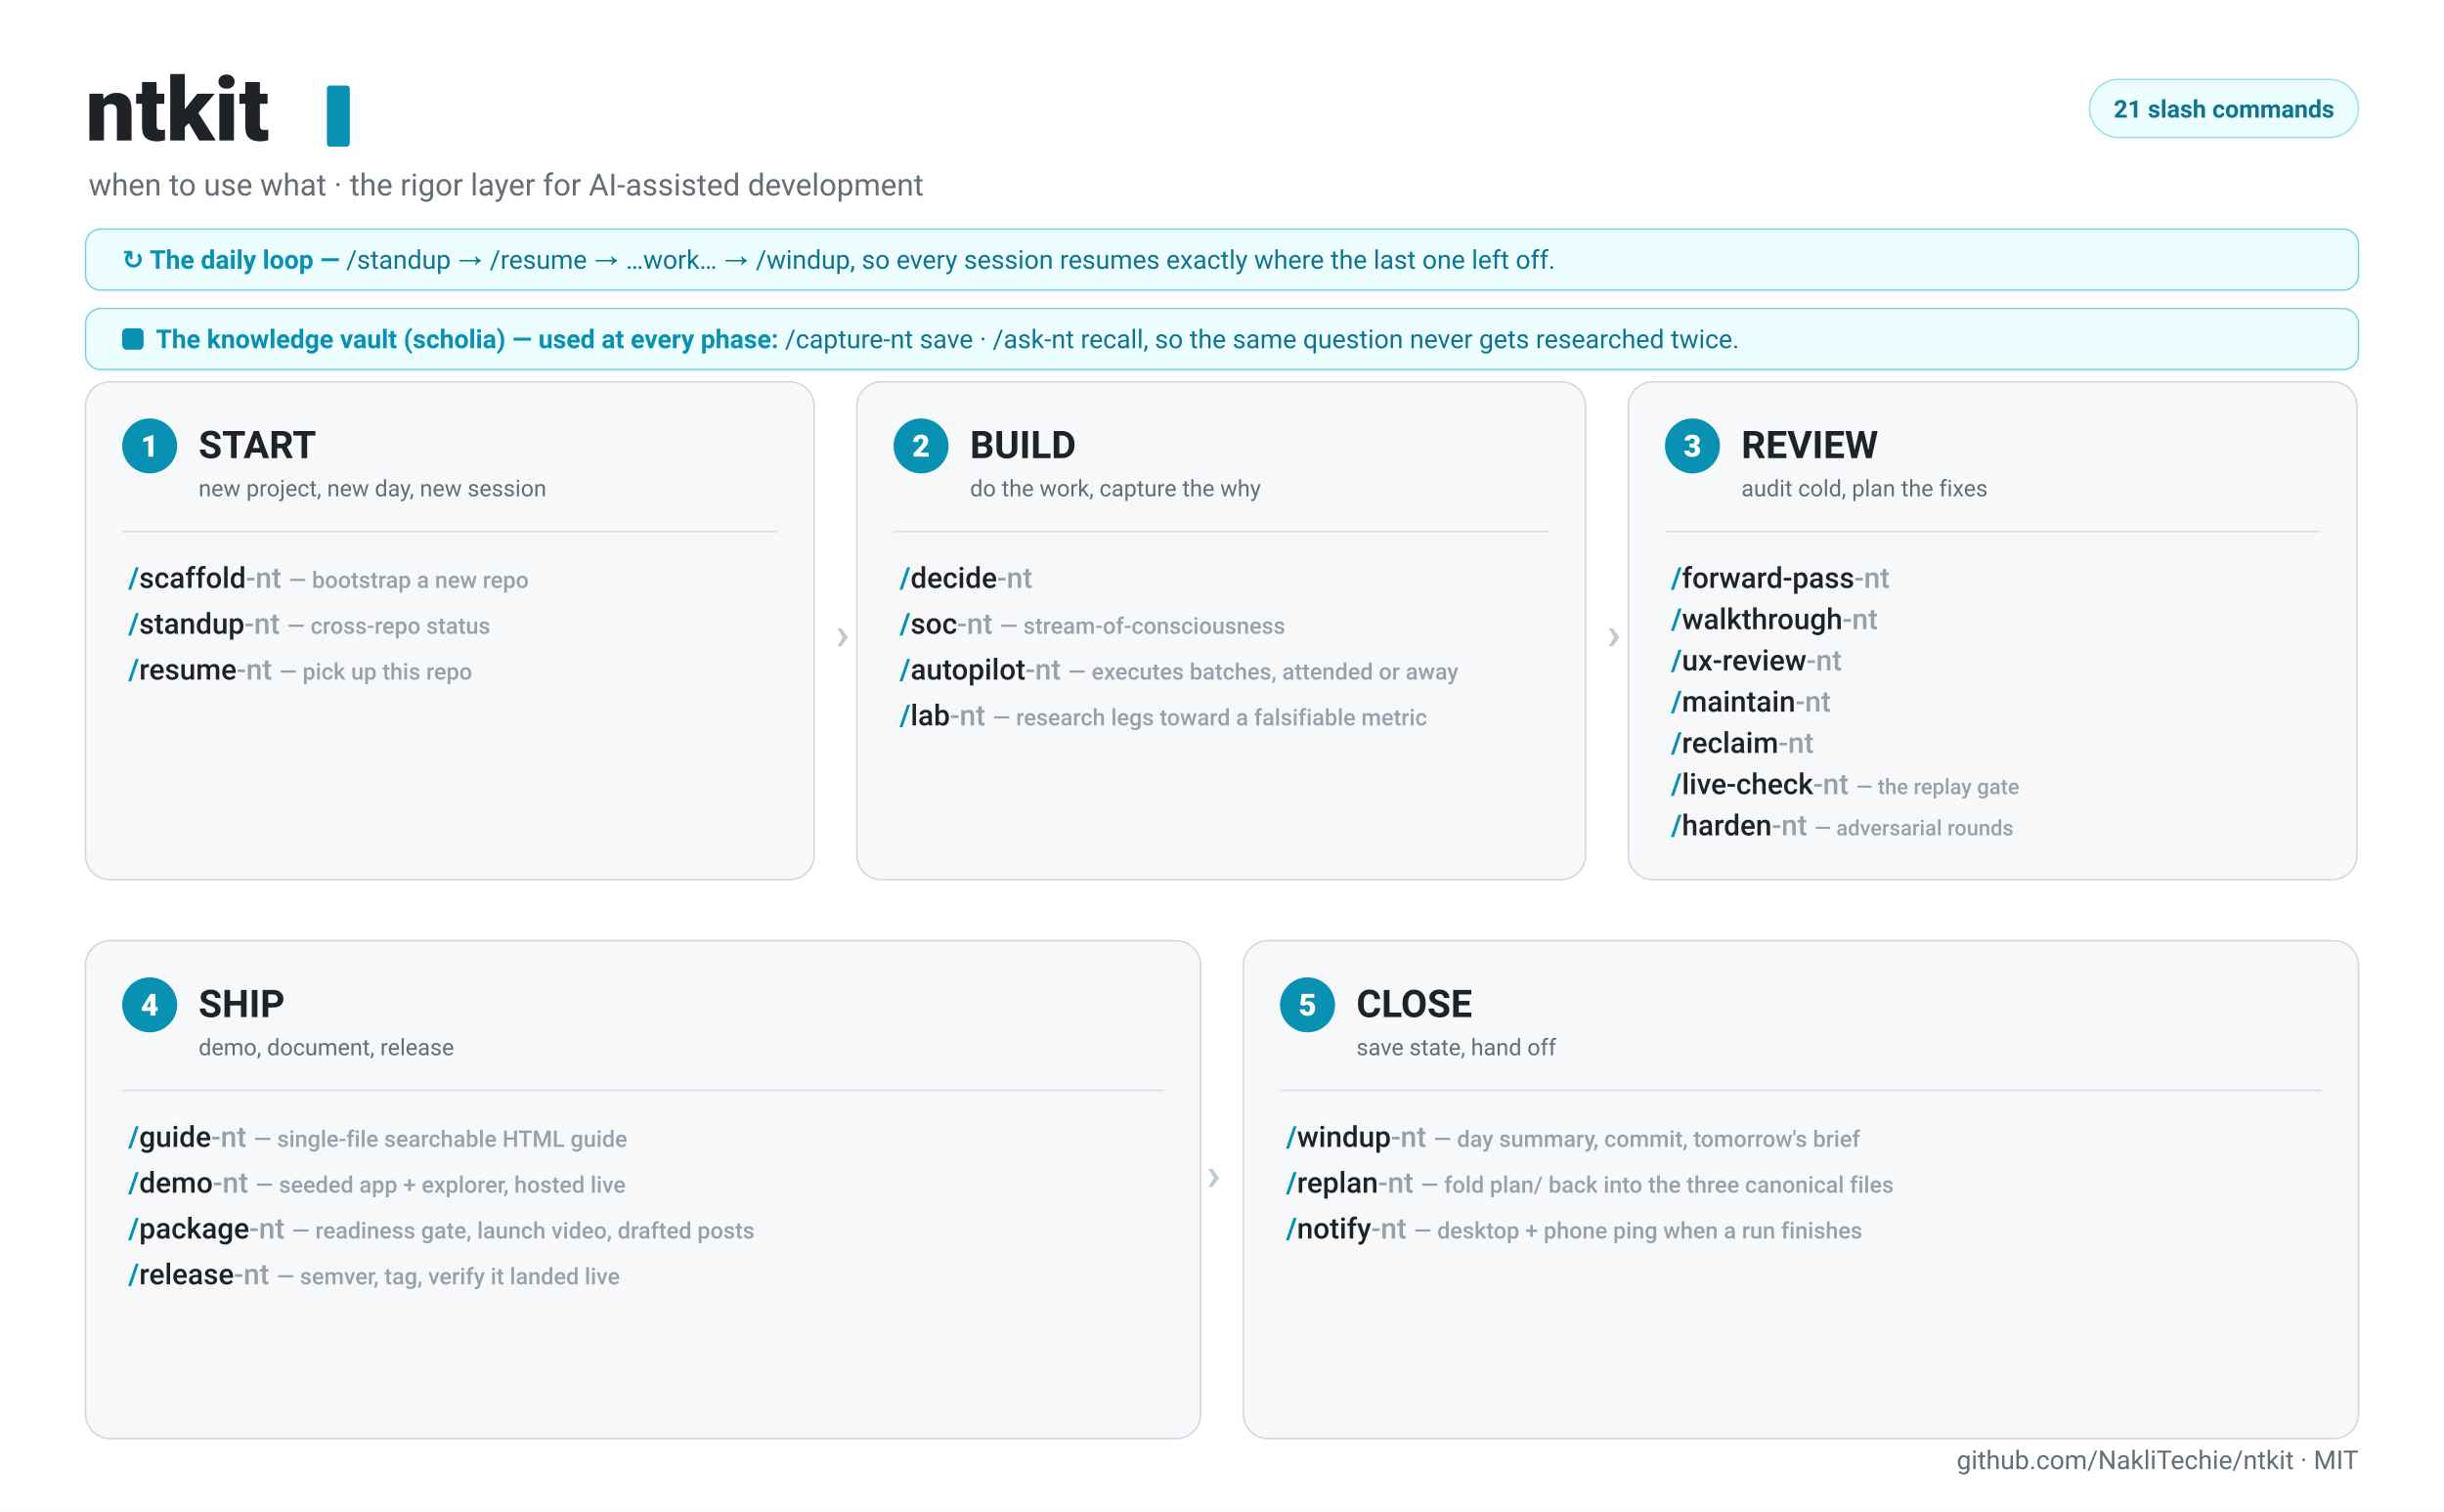
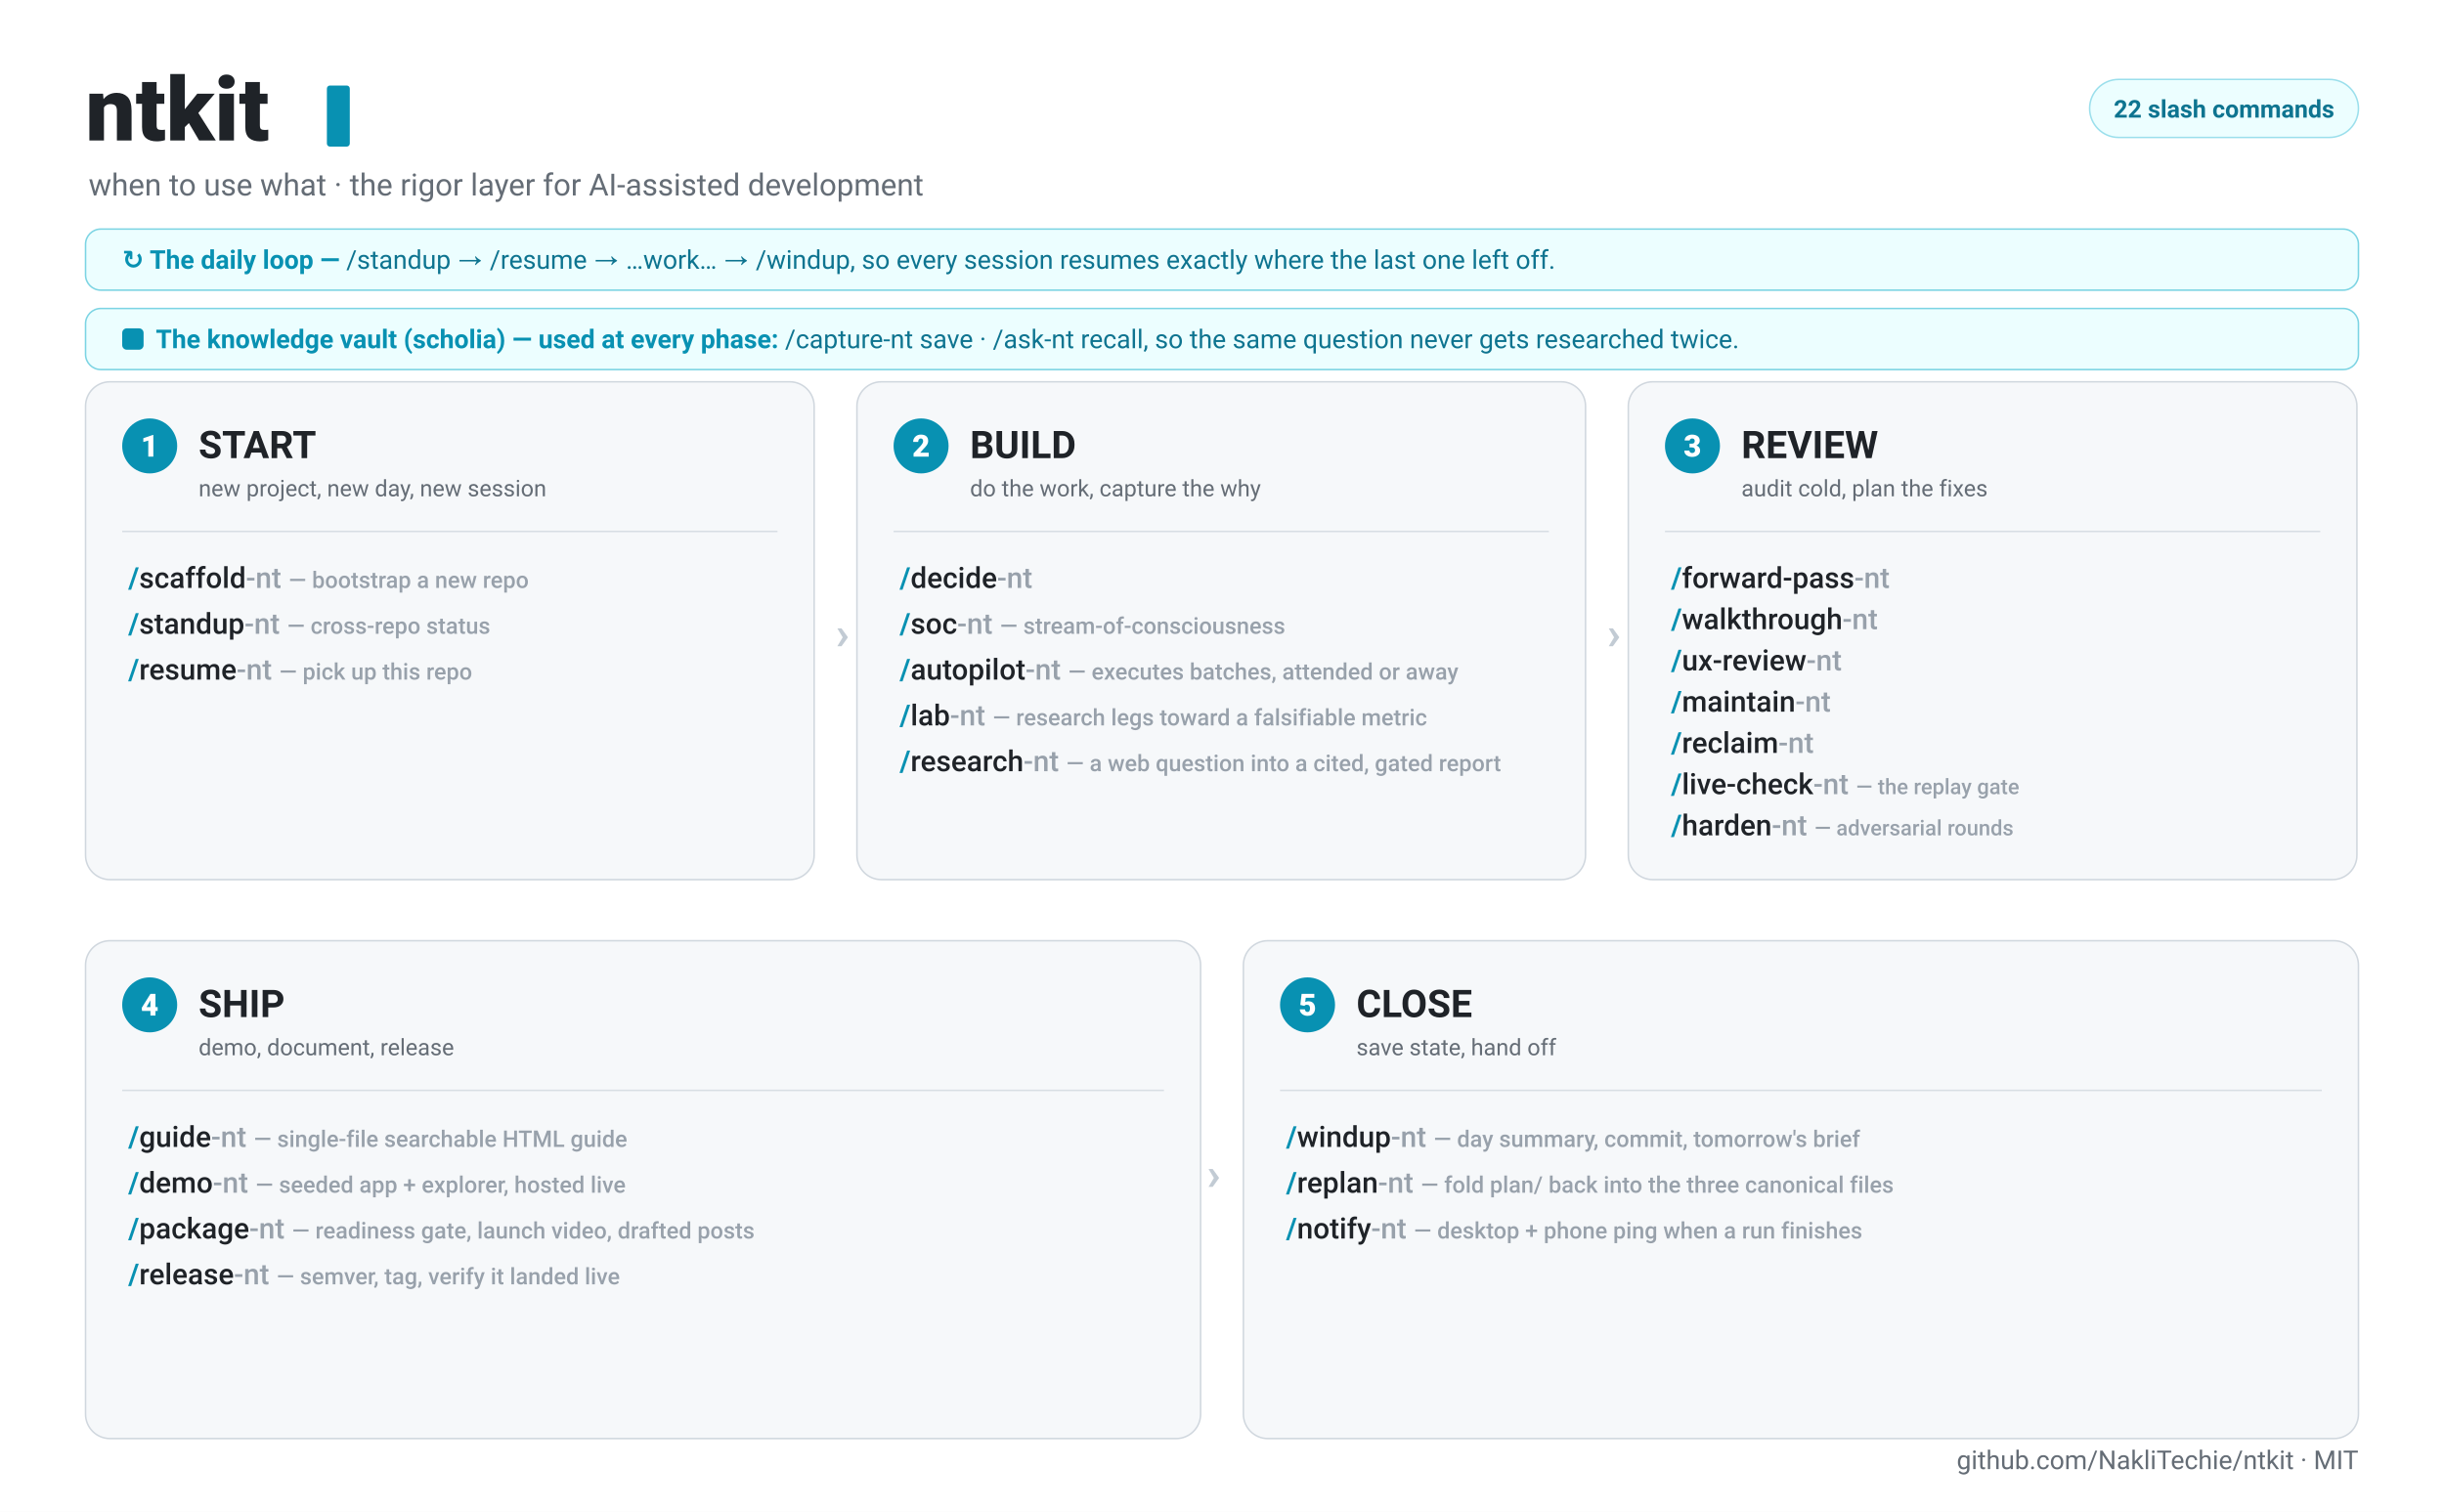
<svg xmlns="http://www.w3.org/2000/svg" viewBox="0 0 1600 990" role="img">
  <style>
text{font-family:'Segoe UI',Roboto,Helvetica,Arial,sans-serif}
.h1{fill:#1f2328;font-size:58px;font-weight:800}
.tag{fill:#656d76;font-size:20px}
.pill{fill:#ecfeff;stroke:#9bdfec;stroke-width:1}
.pilltxt{fill:#0e7490;font-size:16px;font-weight:600}
.loopbox{fill:#ecfeff;stroke:#7cd4e3;stroke-width:1}
.loop{fill:#0e7490;font-size:17px}
.loopb{fill:#0891b2;font-weight:700}
.card{fill:#f6f8fa;stroke:#d0d7de;stroke-width:1}
.num{fill:#0891b2}
.numt{fill:#ffffff;font-size:20px;font-weight:800}
.pname{fill:#1f2328;font-size:25px;font-weight:700}
.pwhen{fill:#656d76;font-size:15px}
.div{stroke:#d8dee4;stroke-width:1}
.cmd{fill:#1f2328;font-size:19px;font-weight:500}
.sl{fill:#0891b2;font-weight:700}
.suf{fill:#98a1ab}
.chev{fill:#c2cbd4;font-size:30px;font-weight:700}
.foot{fill:#656d76;font-size:17px}
.fb{fill:#24292f;font-weight:600}
</style>
  <rect width="1600" height="990" fill="#ffffff" />
  <text x="56" y="92" class="h1">ntkit</text>
  <rect x="214" y="56" width="15" height="40" rx="2" fill="#0891b2" />
  <text x="58" y="128" class="tag">when to use what  ·  the rigor layer for AI-assisted development</text>
  <rect x="1368" y="52" width="176" height="38" rx="19" class="pill" />
-   <text x="1456" y="77" class="pilltxt" text-anchor="middle">21 slash commands</text>
+   <text x="1456" y="77" class="pilltxt" text-anchor="middle">22 slash commands</text>
  <rect x="56" y="150" width="1488" height="40" rx="10" class="loopbox" />
  <text x="80" y="176" class="loop">
    <tspan class="loopb">↻  The daily loop —</tspan>  /standup → /resume → …work… → /windup,  so every session resumes exactly where the last one left off.</text>
  <rect x="56" y="202" width="1488" height="40" rx="10" class="loopbox" />
  <rect x="80" y="215" width="14" height="14" rx="3" fill="#0891b2" />
  <text x="102" y="228" class="loop">
    <tspan class="loopb">The knowledge vault (scholia) — used at every phase:</tspan>  /capture-nt save  ·  /ask-nt recall,  so the same question never gets researched twice.</text>
  <g transform="translate(56,250)">
    <rect width="477" height="326" rx="16" class="card" />
    <circle cx="42" cy="42" r="18" class="num" />
    <text x="42" y="49" class="numt" text-anchor="middle">1</text>
    <text x="74" y="50" class="pname">START</text>
    <text x="74" y="75" class="pwhen">new project, new day, new session</text>
    <line x1="24" y1="98" x2="453" y2="98" class="div" />
    <text x="28" y="135" class="cmd">
      <tspan class="sl">/</tspan>scaffold<tspan class="suf">-nt</tspan>
      <tspan class="suf" font-size="15">— bootstrap a new repo</tspan>
    </text>
    <text x="28" y="165" class="cmd">
      <tspan class="sl">/</tspan>standup<tspan class="suf">-nt</tspan>
      <tspan class="suf" font-size="15">— cross-repo status</tspan>
    </text>
    <text x="28" y="195" class="cmd">
      <tspan class="sl">/</tspan>resume<tspan class="suf">-nt</tspan>
      <tspan class="suf" font-size="15">— pick up this repo</tspan>
    </text>
  </g>
  <g transform="translate(561,250)">
    <rect width="477" height="326" rx="16" class="card" />
    <circle cx="42" cy="42" r="18" class="num" />
    <text x="42" y="49" class="numt" text-anchor="middle">2</text>
    <text x="74" y="50" class="pname">BUILD</text>
    <text x="74" y="75" class="pwhen">do the work, capture the why</text>
    <line x1="24" y1="98" x2="453" y2="98" class="div" />
    <text x="28" y="135" class="cmd">
      <tspan class="sl">/</tspan>decide<tspan class="suf">-nt</tspan>
    </text>
    <text x="28" y="165" class="cmd">
      <tspan class="sl">/</tspan>soc<tspan class="suf">-nt</tspan>
      <tspan class="suf" font-size="15">— stream-of-consciousness</tspan>
    </text>
    <text x="28" y="195" class="cmd">
      <tspan class="sl">/</tspan>autopilot<tspan class="suf">-nt</tspan>
      <tspan class="suf" font-size="15">— executes batches, attended or away</tspan>
    </text>
    <text x="28" y="225" class="cmd">
      <tspan class="sl">/</tspan>lab<tspan class="suf">-nt</tspan>
      <tspan class="suf" font-size="15">— research legs toward a falsifiable metric</tspan>
+     </text>
+     <text x="28" y="255" class="cmd">
+       <tspan class="sl">/</tspan>research<tspan class="suf">-nt</tspan>
+       <tspan class="suf" font-size="15">— a web question into a cited, gated report</tspan>
    </text>
  </g>
  <g transform="translate(1066,250)">
    <rect width="477" height="326" rx="16" class="card" />
    <circle cx="42" cy="42" r="18" class="num" />
    <text x="42" y="49" class="numt" text-anchor="middle">3</text>
    <text x="74" y="50" class="pname">REVIEW</text>
    <text x="74" y="75" class="pwhen">audit cold, plan the fixes</text>
    <line x1="24" y1="98" x2="453" y2="98" class="div" />
    <text x="28" y="135" class="cmd">
      <tspan class="sl">/</tspan>forward-pass<tspan class="suf">-nt</tspan>
    </text>
    <text x="28" y="162" class="cmd">
      <tspan class="sl">/</tspan>walkthrough<tspan class="suf">-nt</tspan>
    </text>
    <text x="28" y="189" class="cmd">
      <tspan class="sl">/</tspan>ux-review<tspan class="suf">-nt</tspan>
    </text>
    <text x="28" y="216" class="cmd">
      <tspan class="sl">/</tspan>maintain<tspan class="suf">-nt</tspan>
    </text>
    <text x="28" y="243" class="cmd">
      <tspan class="sl">/</tspan>reclaim<tspan class="suf">-nt</tspan>
    </text>
    <text x="28" y="270" class="cmd">
      <tspan class="sl">/</tspan>live-check<tspan class="suf">-nt</tspan>
      <tspan class="suf" font-size="14">— the replay gate</tspan>
    </text>
    <text x="28" y="297" class="cmd">
      <tspan class="sl">/</tspan>harden<tspan class="suf">-nt</tspan>
      <tspan class="suf" font-size="14">— adversarial rounds</tspan>
    </text>
  </g>
  <text x="547" y="425" class="chev">›</text>
  <text x="1052" y="425" class="chev">›</text>
  <g transform="translate(56,616)">
    <rect width="730" height="326" rx="16" class="card" />
    <circle cx="42" cy="42" r="18" class="num" />
    <text x="42" y="49" class="numt" text-anchor="middle">4</text>
    <text x="74" y="50" class="pname">SHIP</text>
    <text x="74" y="75" class="pwhen">demo, document, release</text>
    <line x1="24" y1="98" x2="706" y2="98" class="div" />
    <text x="28" y="135" class="cmd">
      <tspan class="sl">/</tspan>guide<tspan class="suf">-nt</tspan>
      <tspan class="suf" font-size="15">— single-file searchable HTML guide</tspan>
    </text>
    <text x="28" y="165" class="cmd">
      <tspan class="sl">/</tspan>demo<tspan class="suf">-nt</tspan>
      <tspan class="suf" font-size="15">— seeded app + explorer, hosted live</tspan>
    </text>
    <text x="28" y="195" class="cmd">
      <tspan class="sl">/</tspan>package<tspan class="suf">-nt</tspan>
      <tspan class="suf" font-size="15">— readiness gate, launch video, drafted posts</tspan>
    </text>
    <text x="28" y="225" class="cmd">
      <tspan class="sl">/</tspan>release<tspan class="suf">-nt</tspan>
      <tspan class="suf" font-size="15">— semver, tag, verify it landed live</tspan>
    </text>
  </g>
  <g transform="translate(814,616)">
    <rect width="730" height="326" rx="16" class="card" />
    <circle cx="42" cy="42" r="18" class="num" />
    <text x="42" y="49" class="numt" text-anchor="middle">5</text>
    <text x="74" y="50" class="pname">CLOSE</text>
    <text x="74" y="75" class="pwhen">save state, hand off</text>
    <line x1="24" y1="98" x2="706" y2="98" class="div" />
    <text x="28" y="135" class="cmd">
      <tspan class="sl">/</tspan>windup<tspan class="suf">-nt</tspan>
      <tspan class="suf" font-size="15">— day summary, commit, tomorrow's brief</tspan>
    </text>
    <text x="28" y="165" class="cmd">
      <tspan class="sl">/</tspan>replan<tspan class="suf">-nt</tspan>
      <tspan class="suf" font-size="15">— fold plan/ back into the three canonical files</tspan>
    </text>
    <text x="28" y="195" class="cmd">
      <tspan class="sl">/</tspan>notify<tspan class="suf">-nt</tspan>
      <tspan class="suf" font-size="15">— desktop + phone ping when a run finishes</tspan>
    </text>
  </g>
  <text x="790" y="779" class="chev">›</text>
  <text x="1544" y="962" class="foot" text-anchor="end">github.com/NakliTechie/ntkit  ·  MIT</text>
</svg>
